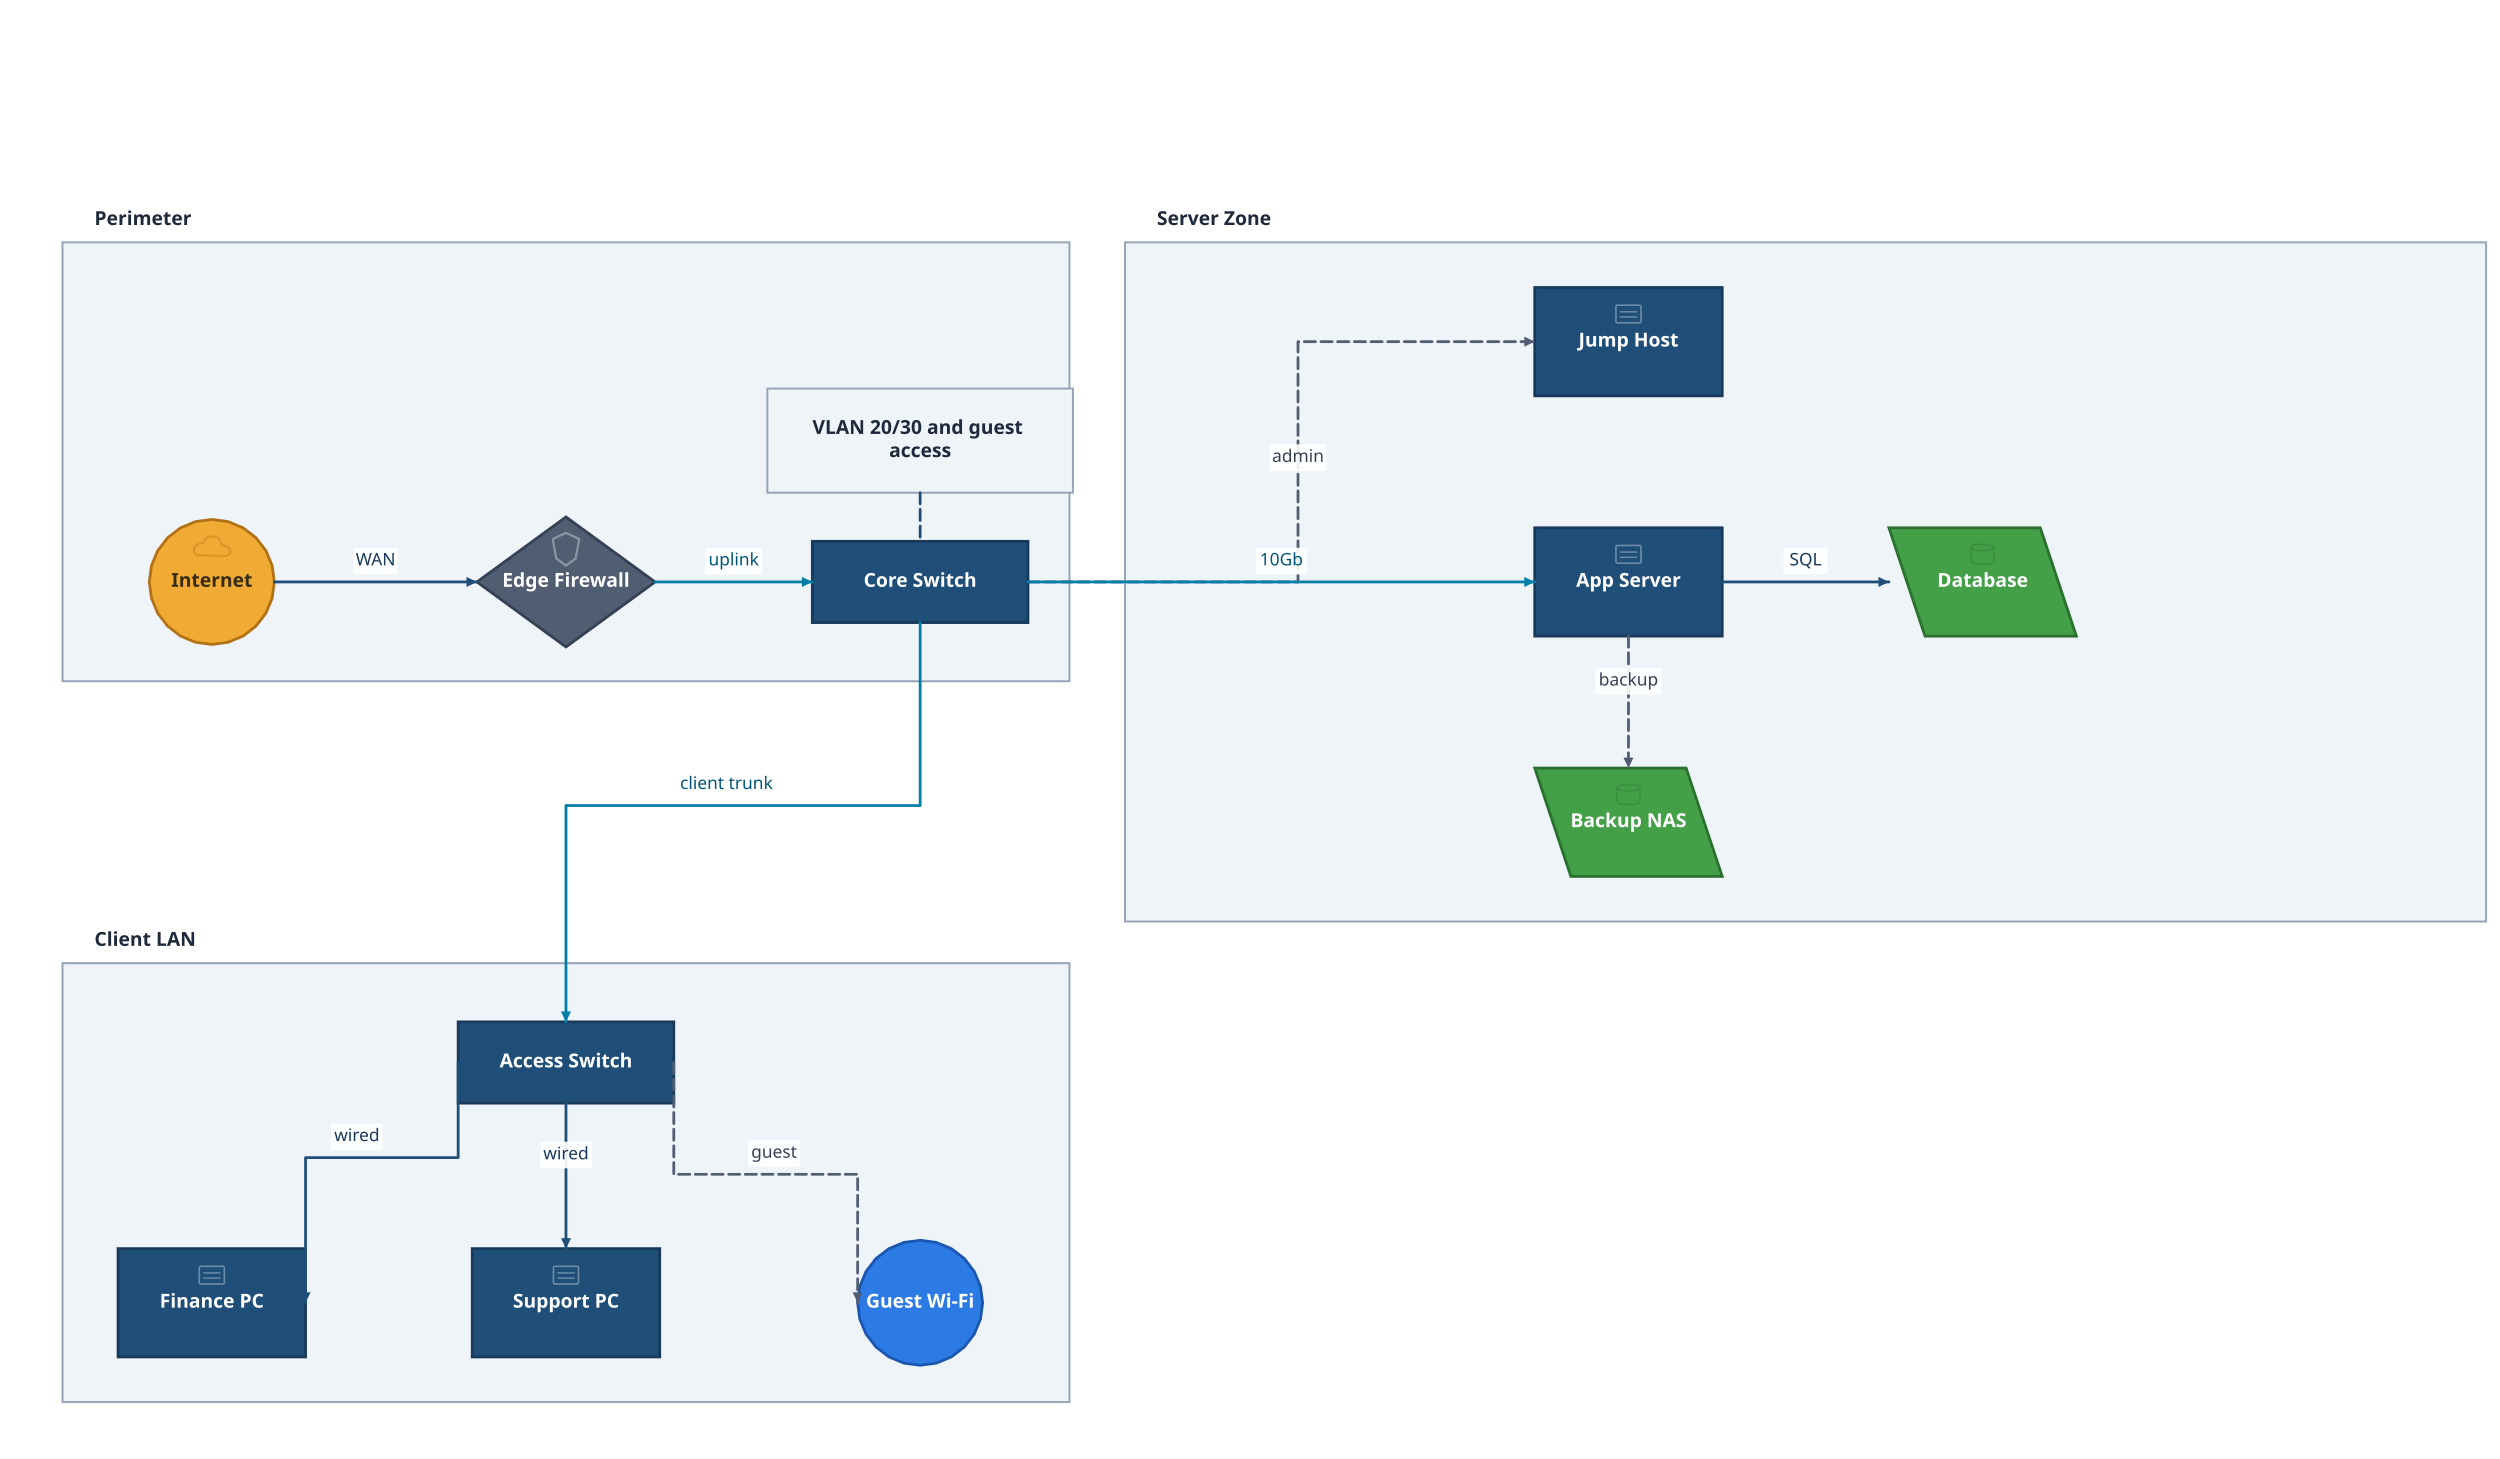
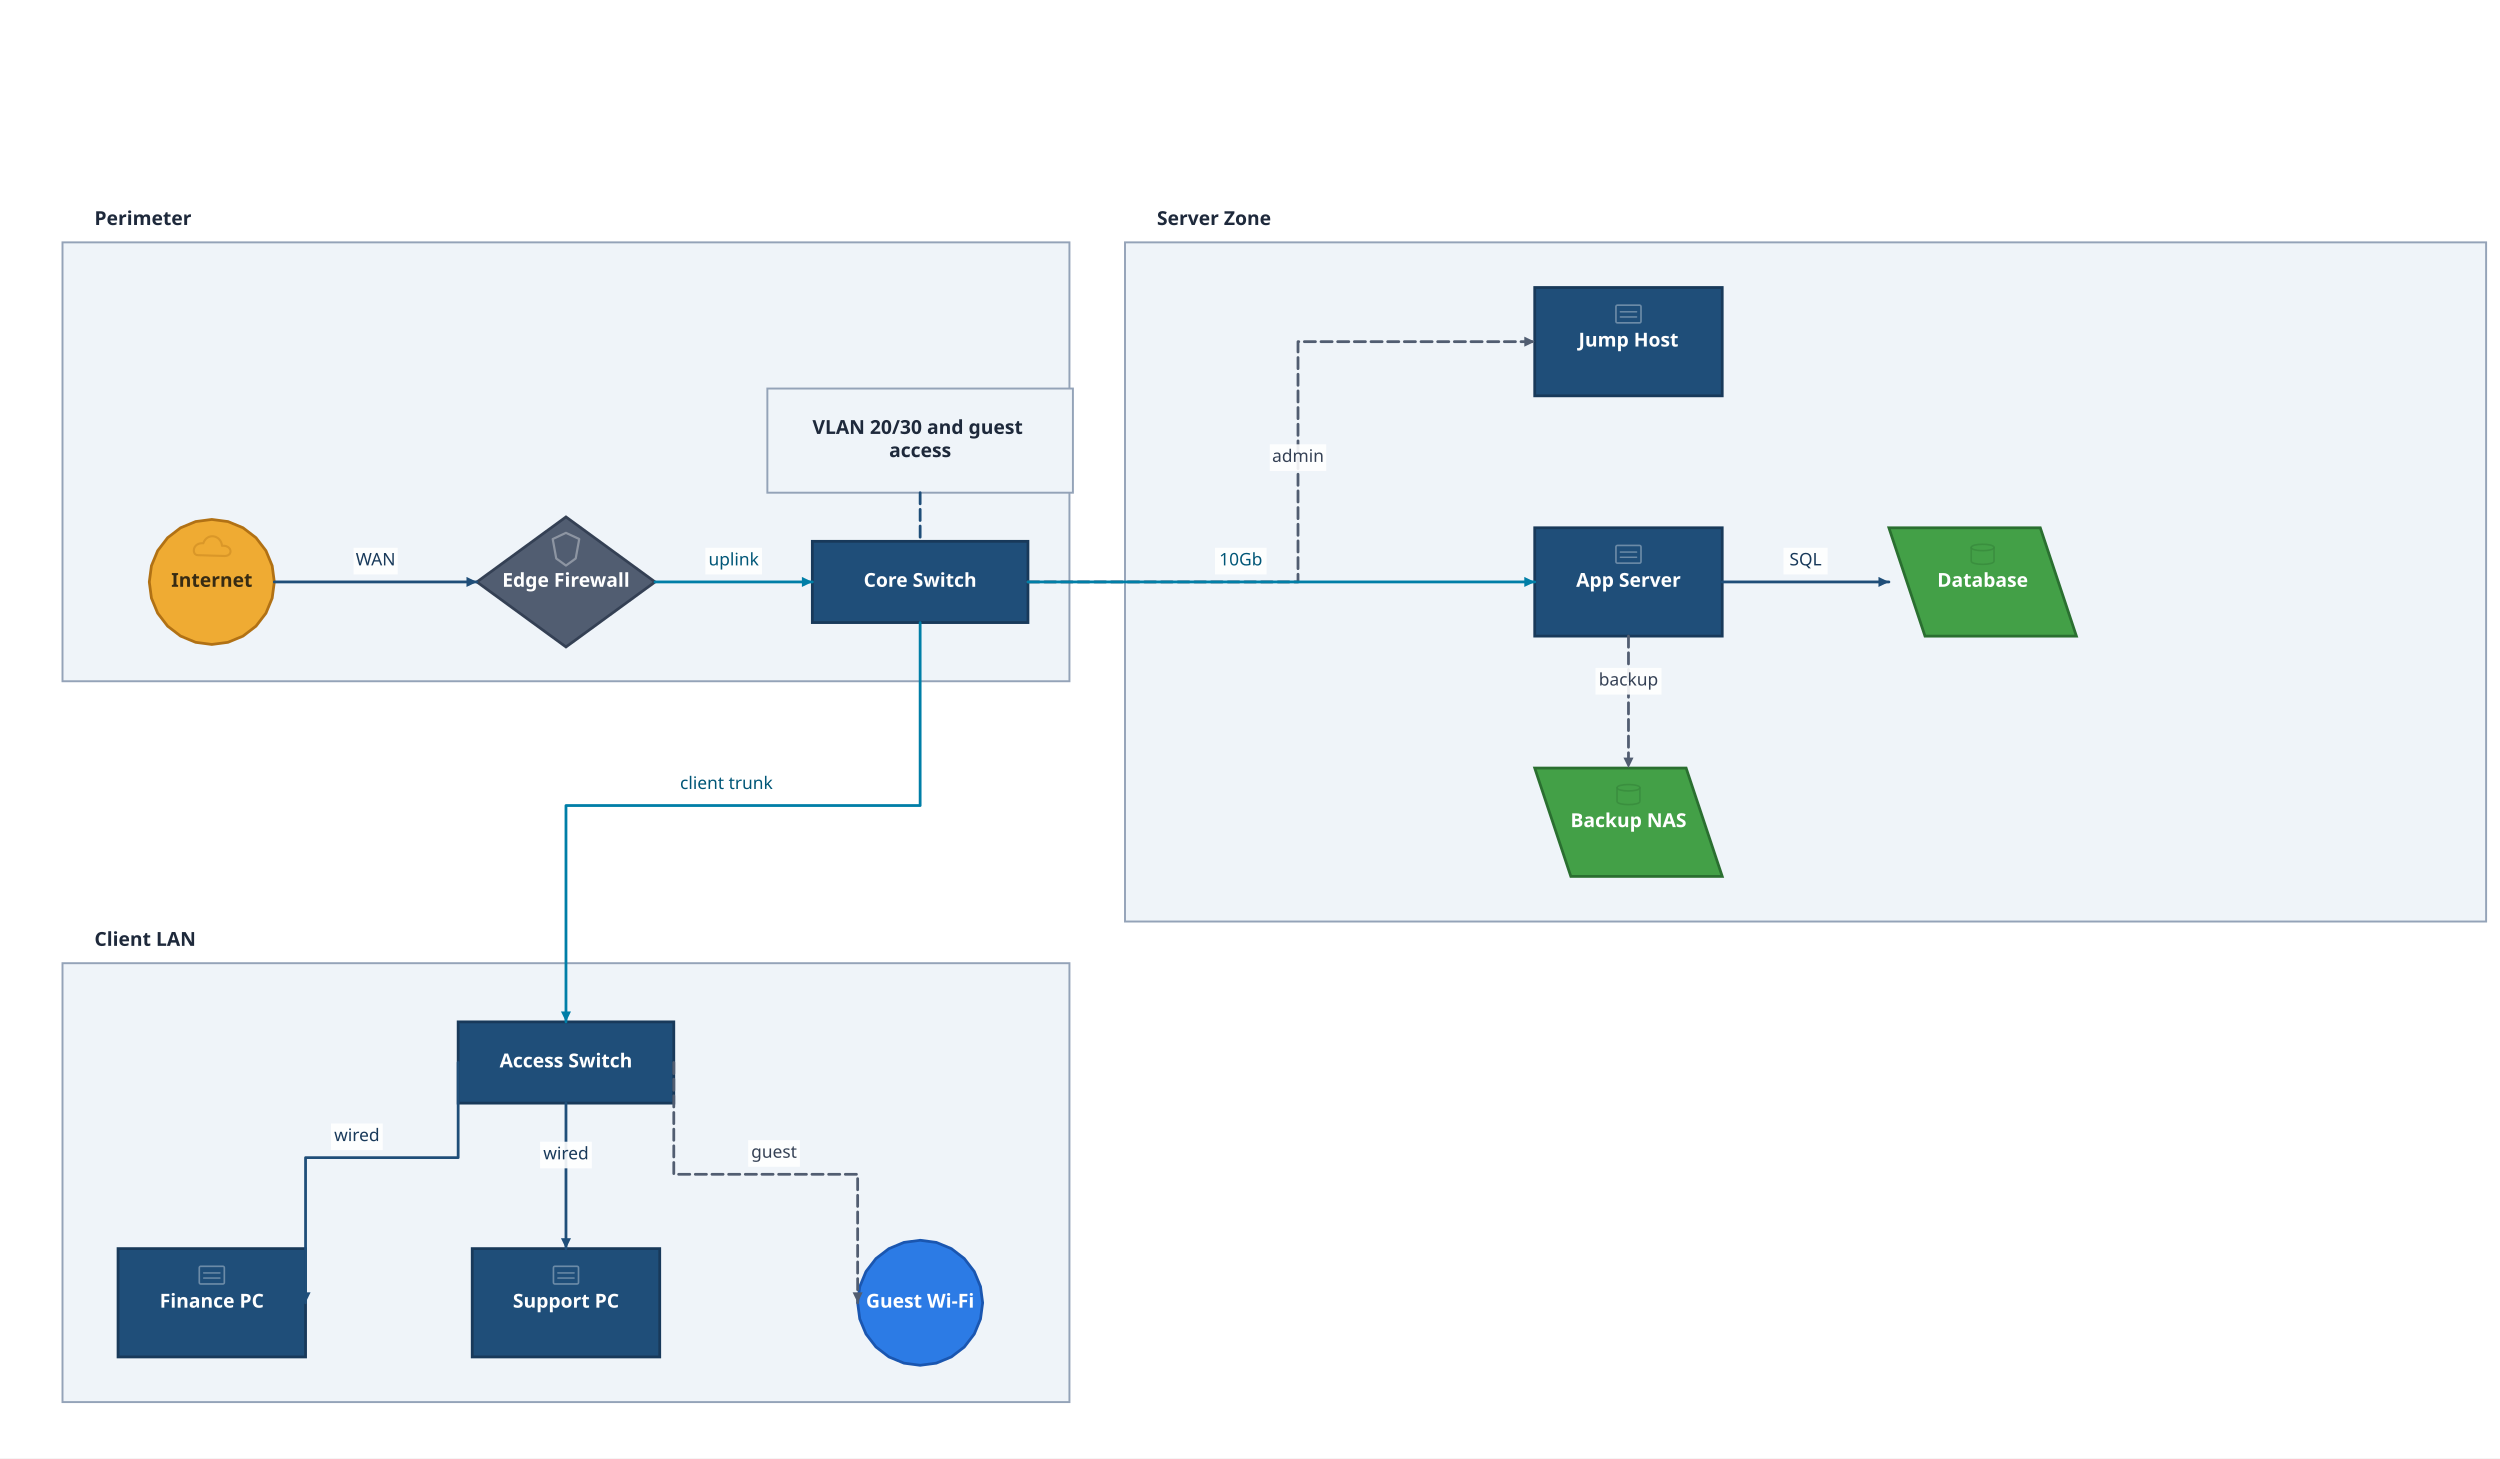
<svg xmlns="http://www.w3.org/2000/svg" width="1728" height="1008" viewBox="0 0 1728 1008" role="img" aria-label="Premium Network Segmentation">
  <rect x="0" y="0" width="1728" height="1008" fill="#FFFFFF" />
  <g data-officeimo-visio-page="Premium Network Segmentation">
    <g data-visio-shape-id="perimeter" data-visio-nameu="Rectangle">
      <path d="M 43.2 470.88 L 739.2 470.88 L 739.2 167.52 L 43.2 167.52 Z" data-officeimo-preserved-geometry="true" fill="#EFF4F9" stroke="#94A3B8" stroke-width="1.344" />
    </g>
    <g data-visio-shape-id="perimeter-label" data-visio-nameu="Text Box">
      <path d="M 57.6 166.56 L 724.8 166.56 L 724.8 137.76 L 57.6 137.76 Z" data-officeimo-preserved-geometry="true" fill="none" stroke="none" />
      <text x="65.28" y="150.827" font-family="Aptos" font-size="13.333" text-anchor="start" dominant-baseline="middle" fill="#1E293B" font-weight="700">
        <tspan x="65.28" dy="0">Perimeter</tspan>
      </text>
    </g>
    <g data-visio-shape-id="servers" data-visio-nameu="Rectangle">
      <path d="M 777.6 636.96 L 1718.4 636.96 L 1718.4 167.52 L 777.6 167.52 Z" data-officeimo-preserved-geometry="true" fill="#EFF4F9" stroke="#94A3B8" stroke-width="1.344" />
    </g>
    <g data-visio-shape-id="servers-label" data-visio-nameu="Text Box">
      <path d="M 792 166.56 L 1704 166.56 L 1704 137.76 L 792 137.76 Z" data-officeimo-preserved-geometry="true" fill="none" stroke="none" />
      <text x="799.68" y="150.827" font-family="Aptos" font-size="13.333" text-anchor="start" dominant-baseline="middle" fill="#1E293B" font-weight="700">
        <tspan x="799.68" dy="0">Server Zone</tspan>
      </text>
    </g>
    <g data-visio-shape-id="clients" data-visio-nameu="Rectangle">
      <path d="M 43.2 969.12 L 739.2 969.12 L 739.2 665.76 L 43.2 665.76 Z" data-officeimo-preserved-geometry="true" fill="#EFF4F9" stroke="#94A3B8" stroke-width="1.344" />
    </g>
    <g data-visio-shape-id="clients-label" data-visio-nameu="Text Box">
      <path d="M 57.6 664.8 L 724.8 664.8 L 724.8 636 L 57.6 636 Z" data-officeimo-preserved-geometry="true" fill="none" stroke="none" />
      <text x="65.28" y="649.067" font-family="Aptos" font-size="13.333" text-anchor="start" dominant-baseline="middle" fill="#1E293B" font-weight="700">
        <tspan x="65.28" dy="0">Client LAN</tspan>
      </text>
    </g>
    <g data-visio-shape-id="internet" data-visio-nameu="Circle">
      <path d="M 189.6 402.24 L 188.128 391.059 L 183.812 380.64 L 176.947 371.693 L 168 364.828 L 157.581 360.512 L 146.4 359.04 L 135.219 360.512 L 124.8 364.828 L 115.853 371.693 L 108.988 380.64 L 104.672 391.059 L 103.2 402.24 L 104.672 413.421 L 108.988 423.84 L 115.853 432.787 L 124.8 439.652 L 135.219 443.968 L 146.4 445.44 L 157.581 443.968 L 168 439.652 L 176.947 432.787 L 183.812 423.84 L 188.128 413.421 Z" data-officeimo-preserved-geometry="true" fill="#EFAB33" stroke="#B17114" stroke-width="1.92" />
      <g data-officeimo-stencil-artwork="true" data-officeimo-stencil-key="cloud" opacity="0.42">
        <path d="M136.412 383.716C132.3 383.128 133.181 374.903 140.525 375.491C143.169 367.853 152.863 369.909 153.45 377.253C160.5 376.666 161.382 384.303 155.213 384.303Z" fill="none" stroke="#B17114" stroke-opacity="0.824" stroke-width="1.469" stroke-linecap="round" stroke-linejoin="round" />
      </g>
      <text x="146.4" y="400.907" font-family="Aptos" font-size="13.333" text-anchor="middle" dominant-baseline="middle" fill="#372B13" font-weight="700">
        <tspan x="146.4" dy="0">Internet</tspan>
      </text>
    </g>
    <g data-visio-shape-id="edge" data-visio-nameu="Decision">
      <path d="M 391.2 447.168 L 452.76 402.24 L 391.2 357.312 L 329.64 402.24 Z" data-officeimo-preserved-geometry="true" fill="#515D71" stroke="#344054" stroke-width="1.92" />
      <g data-officeimo-stencil-artwork="true" data-officeimo-stencil-key="security" opacity="0.42">
        <path d="M391.2 368.31L400.365 372.588L397.921 386.03L391.2 390.918L384.479 386.03L382.035 372.588Z" fill="none" stroke="#FFFFFF" stroke-opacity="0.824" stroke-width="1.528" stroke-linecap="round" stroke-linejoin="round" />
      </g>
      <text x="391.2" y="400.907" font-family="Aptos" font-size="13.333" text-anchor="middle" dominant-baseline="middle" fill="#FFFFFF" font-weight="700">
        <tspan x="391.2" dy="0">Edge Firewall</tspan>
      </text>
    </g>
    <g data-visio-shape-id="core" data-visio-nameu="Rectangle">
      <path d="M 561.48 430.32 L 710.52 430.32 L 710.52 374.16 L 561.48 374.16 Z" data-officeimo-preserved-geometry="true" fill="#1F4E79" stroke="#18395A" stroke-width="1.92" />
      <text x="636" y="400.907" font-family="Aptos" font-size="13.333" text-anchor="middle" dominant-baseline="middle" fill="#FFFFFF" font-weight="700">
        <tspan x="636" dy="0">Core Switch</tspan>
      </text>
    </g>
    <g data-visio-shape-id="jump" data-visio-nameu="Process">
      <path d="M 1060.8 273.6 L 1190.4 273.6 L 1190.4 198.72 L 1060.8 198.72 Z" data-officeimo-preserved-geometry="true" fill="#1F4E79" stroke="#18395A" stroke-width="1.92" />
      <g data-officeimo-stencil-artwork="true" data-officeimo-stencil-key="compute" opacity="0.42">
        <rect x="1116.944" y="210.94" width="17.312" height="12.22" rx="0.978" fill="none" stroke="#FFFFFF" stroke-opacity="0.824" stroke-width="1.146" stroke-linecap="round" stroke-linejoin="round" />
        <line x1="1119.999" y1="215.523" x2="1131.201" y2="215.523" stroke="#FFFFFF" stroke-opacity="0.824" stroke-width="1.018" stroke-linecap="round" />
        <line x1="1119.999" y1="219.087" x2="1131.201" y2="219.087" stroke="#FFFFFF" stroke-opacity="0.824" stroke-width="1.018" stroke-linecap="round" />
      </g>
      <text x="1125.6" y="234.827" font-family="Aptos" font-size="13.333" text-anchor="middle" dominant-baseline="middle" fill="#FFFFFF" font-weight="700">
        <tspan x="1125.6" dy="0">Jump Host</tspan>
      </text>
    </g>
    <g data-visio-shape-id="app" data-visio-nameu="Process">
      <path d="M 1060.8 439.68 L 1190.4 439.68 L 1190.4 364.8 L 1060.8 364.8 Z" data-officeimo-preserved-geometry="true" fill="#1F4E79" stroke="#18395A" stroke-width="1.92" />
      <g data-officeimo-stencil-artwork="true" data-officeimo-stencil-key="compute" opacity="0.42">
        <rect x="1116.944" y="377.02" width="17.312" height="12.22" rx="0.978" fill="none" stroke="#FFFFFF" stroke-opacity="0.824" stroke-width="1.146" stroke-linecap="round" stroke-linejoin="round" />
        <line x1="1119.999" y1="381.603" x2="1131.201" y2="381.603" stroke="#FFFFFF" stroke-opacity="0.824" stroke-width="1.018" stroke-linecap="round" />
        <line x1="1119.999" y1="385.167" x2="1131.201" y2="385.167" stroke="#FFFFFF" stroke-opacity="0.824" stroke-width="1.018" stroke-linecap="round" />
      </g>
      <text x="1125.6" y="400.907" font-family="Aptos" font-size="13.333" text-anchor="middle" dominant-baseline="middle" fill="#FFFFFF" font-weight="700">
        <tspan x="1125.6" dy="0">App Server</tspan>
      </text>
    </g>
    <g data-visio-shape-id="db" data-visio-nameu="Data">
      <path d="M 1330.56 439.68 L 1435.2 439.68 L 1410.24 364.8 L 1305.6 364.8 Z" data-officeimo-preserved-geometry="true" fill="#43A047" stroke="#2A6F30" stroke-width="1.92" />
      <g data-officeimo-stencil-artwork="true" data-officeimo-stencil-key="data" opacity="0.42">
        <path d="M1362.508 378.405C1362.508 375.452 1378.292 375.452 1378.292 378.405L1378.292 387.856C1378.292 390.809 1362.508 390.809 1362.508 387.856Z" fill="none" stroke="#2A6F30" stroke-opacity="0.824" stroke-width="1.146" stroke-linecap="round" stroke-linejoin="round" />
        <path d="M1362.508 378.405C1362.508 381.359 1378.292 381.359 1378.292 378.405" fill="none" stroke="#2A6F30" stroke-opacity="0.824" stroke-width="1.146" stroke-linecap="round" stroke-linejoin="round" />
      </g>
      <text x="1370.4" y="400.907" font-family="Aptos" font-size="13.333" text-anchor="middle" dominant-baseline="middle" fill="#FFFFFF" font-weight="700">
        <tspan x="1370.4" dy="0">Database</tspan>
      </text>
    </g>
    <g data-visio-shape-id="backup" data-visio-nameu="Data">
      <path d="M 1085.76 605.76 L 1190.4 605.76 L 1165.44 530.88 L 1060.8 530.88 Z" data-officeimo-preserved-geometry="true" fill="#43A047" stroke="#2A6F30" stroke-width="1.92" />
      <g data-officeimo-stencil-artwork="true" data-officeimo-stencil-key="data" opacity="0.42">
        <path d="M1117.708 544.485C1117.708 541.532 1133.492 541.532 1133.492 544.485L1133.492 553.936C1133.492 556.889 1117.708 556.889 1117.708 553.936Z" fill="none" stroke="#2A6F30" stroke-opacity="0.824" stroke-width="1.146" stroke-linecap="round" stroke-linejoin="round" />
        <path d="M1117.708 544.485C1117.708 547.439 1133.492 547.439 1133.492 544.485" fill="none" stroke="#2A6F30" stroke-opacity="0.824" stroke-width="1.146" stroke-linecap="round" stroke-linejoin="round" />
      </g>
      <text x="1125.6" y="566.987" font-family="Aptos" font-size="13.333" text-anchor="middle" dominant-baseline="middle" fill="#FFFFFF" font-weight="700">
        <tspan x="1125.6" dy="0">Backup NAS</tspan>
      </text>
    </g>
    <g data-visio-shape-id="access" data-visio-nameu="Rectangle">
      <path d="M 316.68 762.48 L 465.72 762.48 L 465.72 706.32 L 316.68 706.32 Z" data-officeimo-preserved-geometry="true" fill="#1F4E79" stroke="#18395A" stroke-width="1.92" />
      <text x="391.2" y="733.067" font-family="Aptos" font-size="13.333" text-anchor="middle" dominant-baseline="middle" fill="#FFFFFF" font-weight="700">
        <tspan x="391.2" dy="0">Access Switch</tspan>
      </text>
    </g>
    <g data-visio-shape-id="finance" data-visio-nameu="Process">
      <path d="M 81.6 937.92 L 211.2 937.92 L 211.2 863.04 L 81.6 863.04 Z" data-officeimo-preserved-geometry="true" fill="#1F4E79" stroke="#18395A" stroke-width="1.92" />
      <g data-officeimo-stencil-artwork="true" data-officeimo-stencil-key="compute" opacity="0.42">
        <rect x="137.744" y="875.26" width="17.312" height="12.22" rx="0.978" fill="none" stroke="#FFFFFF" stroke-opacity="0.824" stroke-width="1.146" stroke-linecap="round" stroke-linejoin="round" />
        <line x1="140.799" y1="879.843" x2="152.001" y2="879.843" stroke="#FFFFFF" stroke-opacity="0.824" stroke-width="1.018" stroke-linecap="round" />
        <line x1="140.799" y1="883.407" x2="152.001" y2="883.407" stroke="#FFFFFF" stroke-opacity="0.824" stroke-width="1.018" stroke-linecap="round" />
      </g>
      <text x="146.4" y="899.147" font-family="Aptos" font-size="13.333" text-anchor="middle" dominant-baseline="middle" fill="#FFFFFF" font-weight="700">
        <tspan x="146.4" dy="0">Finance PC</tspan>
      </text>
    </g>
    <g data-visio-shape-id="support" data-visio-nameu="Process">
      <path d="M 326.4 937.92 L 456 937.92 L 456 863.04 L 326.4 863.04 Z" data-officeimo-preserved-geometry="true" fill="#1F4E79" stroke="#18395A" stroke-width="1.92" />
      <g data-officeimo-stencil-artwork="true" data-officeimo-stencil-key="compute" opacity="0.42">
        <rect x="382.544" y="875.26" width="17.312" height="12.22" rx="0.978" fill="none" stroke="#FFFFFF" stroke-opacity="0.824" stroke-width="1.146" stroke-linecap="round" stroke-linejoin="round" />
        <line x1="385.599" y1="879.843" x2="396.801" y2="879.843" stroke="#FFFFFF" stroke-opacity="0.824" stroke-width="1.018" stroke-linecap="round" />
        <line x1="385.599" y1="883.407" x2="396.801" y2="883.407" stroke="#FFFFFF" stroke-opacity="0.824" stroke-width="1.018" stroke-linecap="round" />
      </g>
      <text x="391.2" y="899.147" font-family="Aptos" font-size="13.333" text-anchor="middle" dominant-baseline="middle" fill="#FFFFFF" font-weight="700">
        <tspan x="391.2" dy="0">Support PC</tspan>
      </text>
    </g>
    <g data-visio-shape-id="wifi" data-visio-nameu="Circle">
      <path d="M 679.2 900.48 L 677.728 889.299 L 673.412 878.88 L 666.547 869.933 L 657.6 863.068 L 647.181 858.752 L 636 857.28 L 624.819 858.752 L 614.4 863.068 L 605.453 869.933 L 598.588 878.88 L 594.272 889.299 L 592.8 900.48 L 594.272 911.661 L 598.588 922.08 L 605.453 931.027 L 614.4 937.892 L 624.819 942.208 L 636 943.68 L 647.181 942.208 L 657.6 937.892 L 666.547 931.027 L 673.412 922.08 L 677.728 911.661 Z" data-officeimo-preserved-geometry="true" fill="#2C7BE5" stroke="#1A56B0" stroke-width="1.92" />
      <text x="636" y="899.147" font-family="Aptos" font-size="13.333" text-anchor="middle" dominant-baseline="middle" fill="#FFFFFF" font-weight="700">
        <tspan x="636" dy="0">Guest Wi-Fi</tspan>
      </text>
    </g>
    <g data-visio-shape-id="core-callout" data-visio-nameu="Rectangle">
      <path d="M 530.4 340.56 L 741.6 340.56 L 741.6 268.56 L 530.4 268.56 Z" data-officeimo-preserved-geometry="true" fill="#EFF4F9" stroke="#94A3B8" stroke-width="1.344" />
      <text x="636" y="295.227" font-family="Aptos" font-size="13.333" text-anchor="middle" dominant-baseline="middle" fill="#1E293B" font-weight="700">
        <tspan x="636" dy="0">VLAN 20/30 and guest</tspan>
        <tspan x="636" dy="16">access</tspan>
      </text>
    </g>
    <g data-visio-shape-id="title" data-visio-nameu="Text Box">
      <path d="M 76.8 124.8 L 1651.2 124.8 L 1651.2 81.6 L 76.8 81.6 Z" data-officeimo-preserved-geometry="true" fill="none" stroke="none" />
      <text x="864" y="100.533" font-family="Aptos" font-size="26.667" text-anchor="middle" dominant-baseline="middle" fill="#FFFFFF" font-weight="700">
        <tspan x="864" dy="0">Branch Network - Segmented Access</tspan>
      </text>
    </g>
    <g data-visio-connector-id="1">
      <path d="M 189.6 402.24 L 259.62 402.24 L 259.62 402.24 L 329.64 402.24" fill="none" stroke="#1F4E79" stroke-width="1.92" stroke-linecap="round" stroke-linejoin="round" />
      <path data-officeimo-connector-arrow="end" d="M 329.64 402.24 L 322.432 405.711 L 322.432 398.769 Z" fill="#1F4E79" stroke="none" />
      <rect data-officeimo-text-background="true" data-officeimo-connector-label-background="true" x="244.38" y="378.64" width="30.48" height="18.4" fill="#FFFFFF" fill-opacity="0.902" />
      <text x="259.62" y="386.64" font-family="Aptos" font-size="12" text-anchor="middle" dominant-baseline="middle" fill="#18395A">
        <tspan x="259.62" dy="0">WAN</tspan>
      </text>
    </g>
    <g data-visio-connector-id="2">
      <path d="M 452.76 402.24 L 512.88 402.24 L 512.88 402.24 L 561.48 402.24" fill="none" stroke="#007EA7" stroke-width="1.92" stroke-linecap="round" stroke-linejoin="round" />
      <path data-officeimo-connector-arrow="end" d="M 561.48 402.24 L 554.272 405.711 L 554.272 398.769 Z" fill="#007EA7" stroke="none" />
      <rect data-officeimo-text-background="true" data-officeimo-connector-label-background="true" x="487.56" y="378.64" width="39.12" height="18.4" fill="#FFFFFF" fill-opacity="0.902" />
      <text x="507.12" y="386.64" font-family="Aptos" font-size="12" text-anchor="middle" dominant-baseline="middle" fill="#005677">
        <tspan x="507.12" dy="0">uplink</tspan>
      </text>
    </g>
    <g data-visio-connector-id="3">
      <path d="M 710.52 402.24 L 897.18 402.24 L 897.18 236.16 L 1060.8 236.16" fill="none" stroke="#515D71" stroke-width="1.92" stroke-linecap="round" stroke-linejoin="round" stroke-dasharray="7.68 3.84" />
      <path data-officeimo-connector-arrow="end" d="M 1060.8 236.16 L 1053.592 239.631 L 1053.592 232.689 Z" fill="#515D71" stroke="none" />
      <rect data-officeimo-text-background="true" data-officeimo-connector-label-background="true" x="877.68" y="307.12" width="39" height="18.4" fill="#FFFFFF" fill-opacity="0.902" />
      <text x="897.18" y="315.12" font-family="Aptos" font-size="12" text-anchor="middle" dominant-baseline="middle" fill="#344054">
        <tspan x="897.18" dy="0">admin</tspan>
      </text>
    </g>
    <g data-visio-connector-id="4">
      <path d="M 710.52 402.24 L 902.94 402.24 L 902.94 402.24 L 1060.8 402.24" fill="none" stroke="#007EA7" stroke-width="1.92" stroke-linecap="round" stroke-linejoin="round" />
      <path data-officeimo-connector-arrow="end" d="M 1060.8 402.24 L 1053.592 405.711 L 1053.592 398.769 Z" fill="#007EA7" stroke="none" />
-       <rect data-officeimo-text-background="true" data-officeimo-connector-label-background="true" x="867.84" y="378.64" width="35.64" height="18.4" fill="#FFFFFF" fill-opacity="0.902" />
-       <text x="885.66" y="386.64" font-family="Aptos" font-size="12" text-anchor="middle" dominant-baseline="middle" fill="#005677">
-         <tspan x="885.66" dy="0">10Gb</tspan>
+       <rect data-officeimo-text-background="true" data-officeimo-connector-label-background="true" x="839.818" y="378.64" width="35.64" height="18.4" fill="#FFFFFF" fill-opacity="0.902" />
+       <text x="857.638" y="386.64" font-family="Aptos" font-size="12" text-anchor="middle" dominant-baseline="middle" fill="#005677">
+         <tspan x="857.638" dy="0">10Gb</tspan>
      </text>
    </g>
    <g data-visio-connector-id="5">
      <path d="M 1190.4 402.24 L 1248 402.24 L 1248 402.24 L 1305.6 402.24" fill="none" stroke="#1F4E79" stroke-width="1.92" stroke-linecap="round" stroke-linejoin="round" />
      <path data-officeimo-connector-arrow="end" d="M 1305.6 402.24 L 1298.392 405.711 L 1298.392 398.769 Z" fill="#1F4E79" stroke="none" />
      <rect data-officeimo-text-background="true" data-officeimo-connector-label-background="true" x="1232.76" y="378.64" width="30.48" height="18.4" fill="#FFFFFF" fill-opacity="0.902" />
      <text x="1248" y="386.64" font-family="Aptos" font-size="12" text-anchor="middle" dominant-baseline="middle" fill="#18395A">
        <tspan x="1248" dy="0">SQL</tspan>
      </text>
    </g>
    <g data-visio-connector-id="6">
      <path d="M 1125.6 439.68 L 1125.6 479.52 L 1125.6 479.52 L 1125.6 530.88" fill="none" stroke="#515D71" stroke-width="1.92" stroke-linecap="round" stroke-linejoin="round" stroke-dasharray="7.68 3.84" />
      <path data-officeimo-connector-arrow="end" d="M 1125.6 530.88 L 1122.129 523.672 L 1129.071 523.672 Z" fill="#515D71" stroke="none" />
      <rect data-officeimo-text-background="true" data-officeimo-connector-label-background="true" x="1102.8" y="461.68" width="45.6" height="18.4" fill="#FFFFFF" fill-opacity="0.902" />
      <text x="1125.6" y="469.68" font-family="Aptos" font-size="12" text-anchor="middle" dominant-baseline="middle" fill="#344054">
        <tspan x="1125.6" dy="0">backup</tspan>
      </text>
    </g>
    <g data-visio-connector-id="7">
      <path d="M 636 430.32 L 636 556.8 L 391.2 556.8 L 391.2 706.32" fill="none" stroke="#007EA7" stroke-width="1.92" stroke-linecap="round" stroke-linejoin="round" />
      <path data-officeimo-connector-arrow="end" d="M 391.2 706.32 L 387.729 699.112 L 394.671 699.112 Z" fill="#007EA7" stroke="none" />
      <rect data-officeimo-text-background="true" data-officeimo-connector-label-background="true" x="468.84" y="533.2" width="66.48" height="18.4" fill="#FFFFFF" fill-opacity="0.902" />
      <text x="502.08" y="541.2" font-family="Aptos" font-size="12" text-anchor="middle" dominant-baseline="middle" fill="#005677">
        <tspan x="502.08" dy="0">client trunk</tspan>
      </text>
    </g>
    <g data-visio-connector-id="8">
      <path d="M 316.68 734.4 L 316.68 800.16 L 211.2 800.16 L 211.2 900.48" fill="none" stroke="#1F4E79" stroke-width="1.92" stroke-linecap="round" stroke-linejoin="round" />
      <path data-officeimo-connector-arrow="end" d="M 211.2 900.48 L 207.729 893.272 L 214.671 893.272 Z" fill="#1F4E79" stroke="none" />
      <rect data-officeimo-text-background="true" data-officeimo-connector-label-background="true" x="228.78" y="776.56" width="35.76" height="18.4" fill="#FFFFFF" fill-opacity="0.902" />
      <text x="246.66" y="784.56" font-family="Aptos" font-size="12" text-anchor="middle" dominant-baseline="middle" fill="#18395A">
        <tspan x="246.66" dy="0">wired</tspan>
      </text>
    </g>
    <g data-visio-connector-id="9">
      <path d="M 391.2 762.48 L 391.2 812.76 L 391.2 812.76 L 391.2 863.04" fill="none" stroke="#1F4E79" stroke-width="1.92" stroke-linecap="round" stroke-linejoin="round" />
      <path data-officeimo-connector-arrow="end" d="M 391.2 863.04 L 387.729 855.832 L 394.671 855.832 Z" fill="#1F4E79" stroke="none" />
      <rect data-officeimo-text-background="true" data-officeimo-connector-label-background="true" x="373.32" y="789.16" width="35.76" height="18.4" fill="#FFFFFF" fill-opacity="0.902" />
      <text x="391.2" y="797.16" font-family="Aptos" font-size="12" text-anchor="middle" dominant-baseline="middle" fill="#18395A">
        <tspan x="391.2" dy="0">wired</tspan>
      </text>
    </g>
    <g data-visio-connector-id="10">
      <path d="M 465.72 734.4 L 465.72 811.68 L 592.8 811.68 L 592.8 900.48" fill="none" stroke="#515D71" stroke-width="1.92" stroke-linecap="round" stroke-linejoin="round" stroke-dasharray="7.68 3.84" />
      <path data-officeimo-connector-arrow="end" d="M 592.8 900.48 L 589.329 893.272 L 596.271 893.272 Z" fill="#515D71" stroke="none" />
      <rect data-officeimo-text-background="true" data-officeimo-connector-label-background="true" x="517.14" y="788.08" width="35.76" height="18.4" fill="#FFFFFF" fill-opacity="0.902" />
      <text x="535.02" y="796.08" font-family="Aptos" font-size="12" text-anchor="middle" dominant-baseline="middle" fill="#344054">
        <tspan x="535.02" dy="0">guest</tspan>
      </text>
    </g>
    <g data-visio-connector-id="11">
      <path d="M 636 340.56 L 636 349.68 L 636 349.68 L 636 374.16" fill="none" stroke="#1F4E79" stroke-width="1.92" stroke-linecap="round" stroke-linejoin="round" stroke-dasharray="7.68 3.84" />
    </g>
  </g>
</svg>
